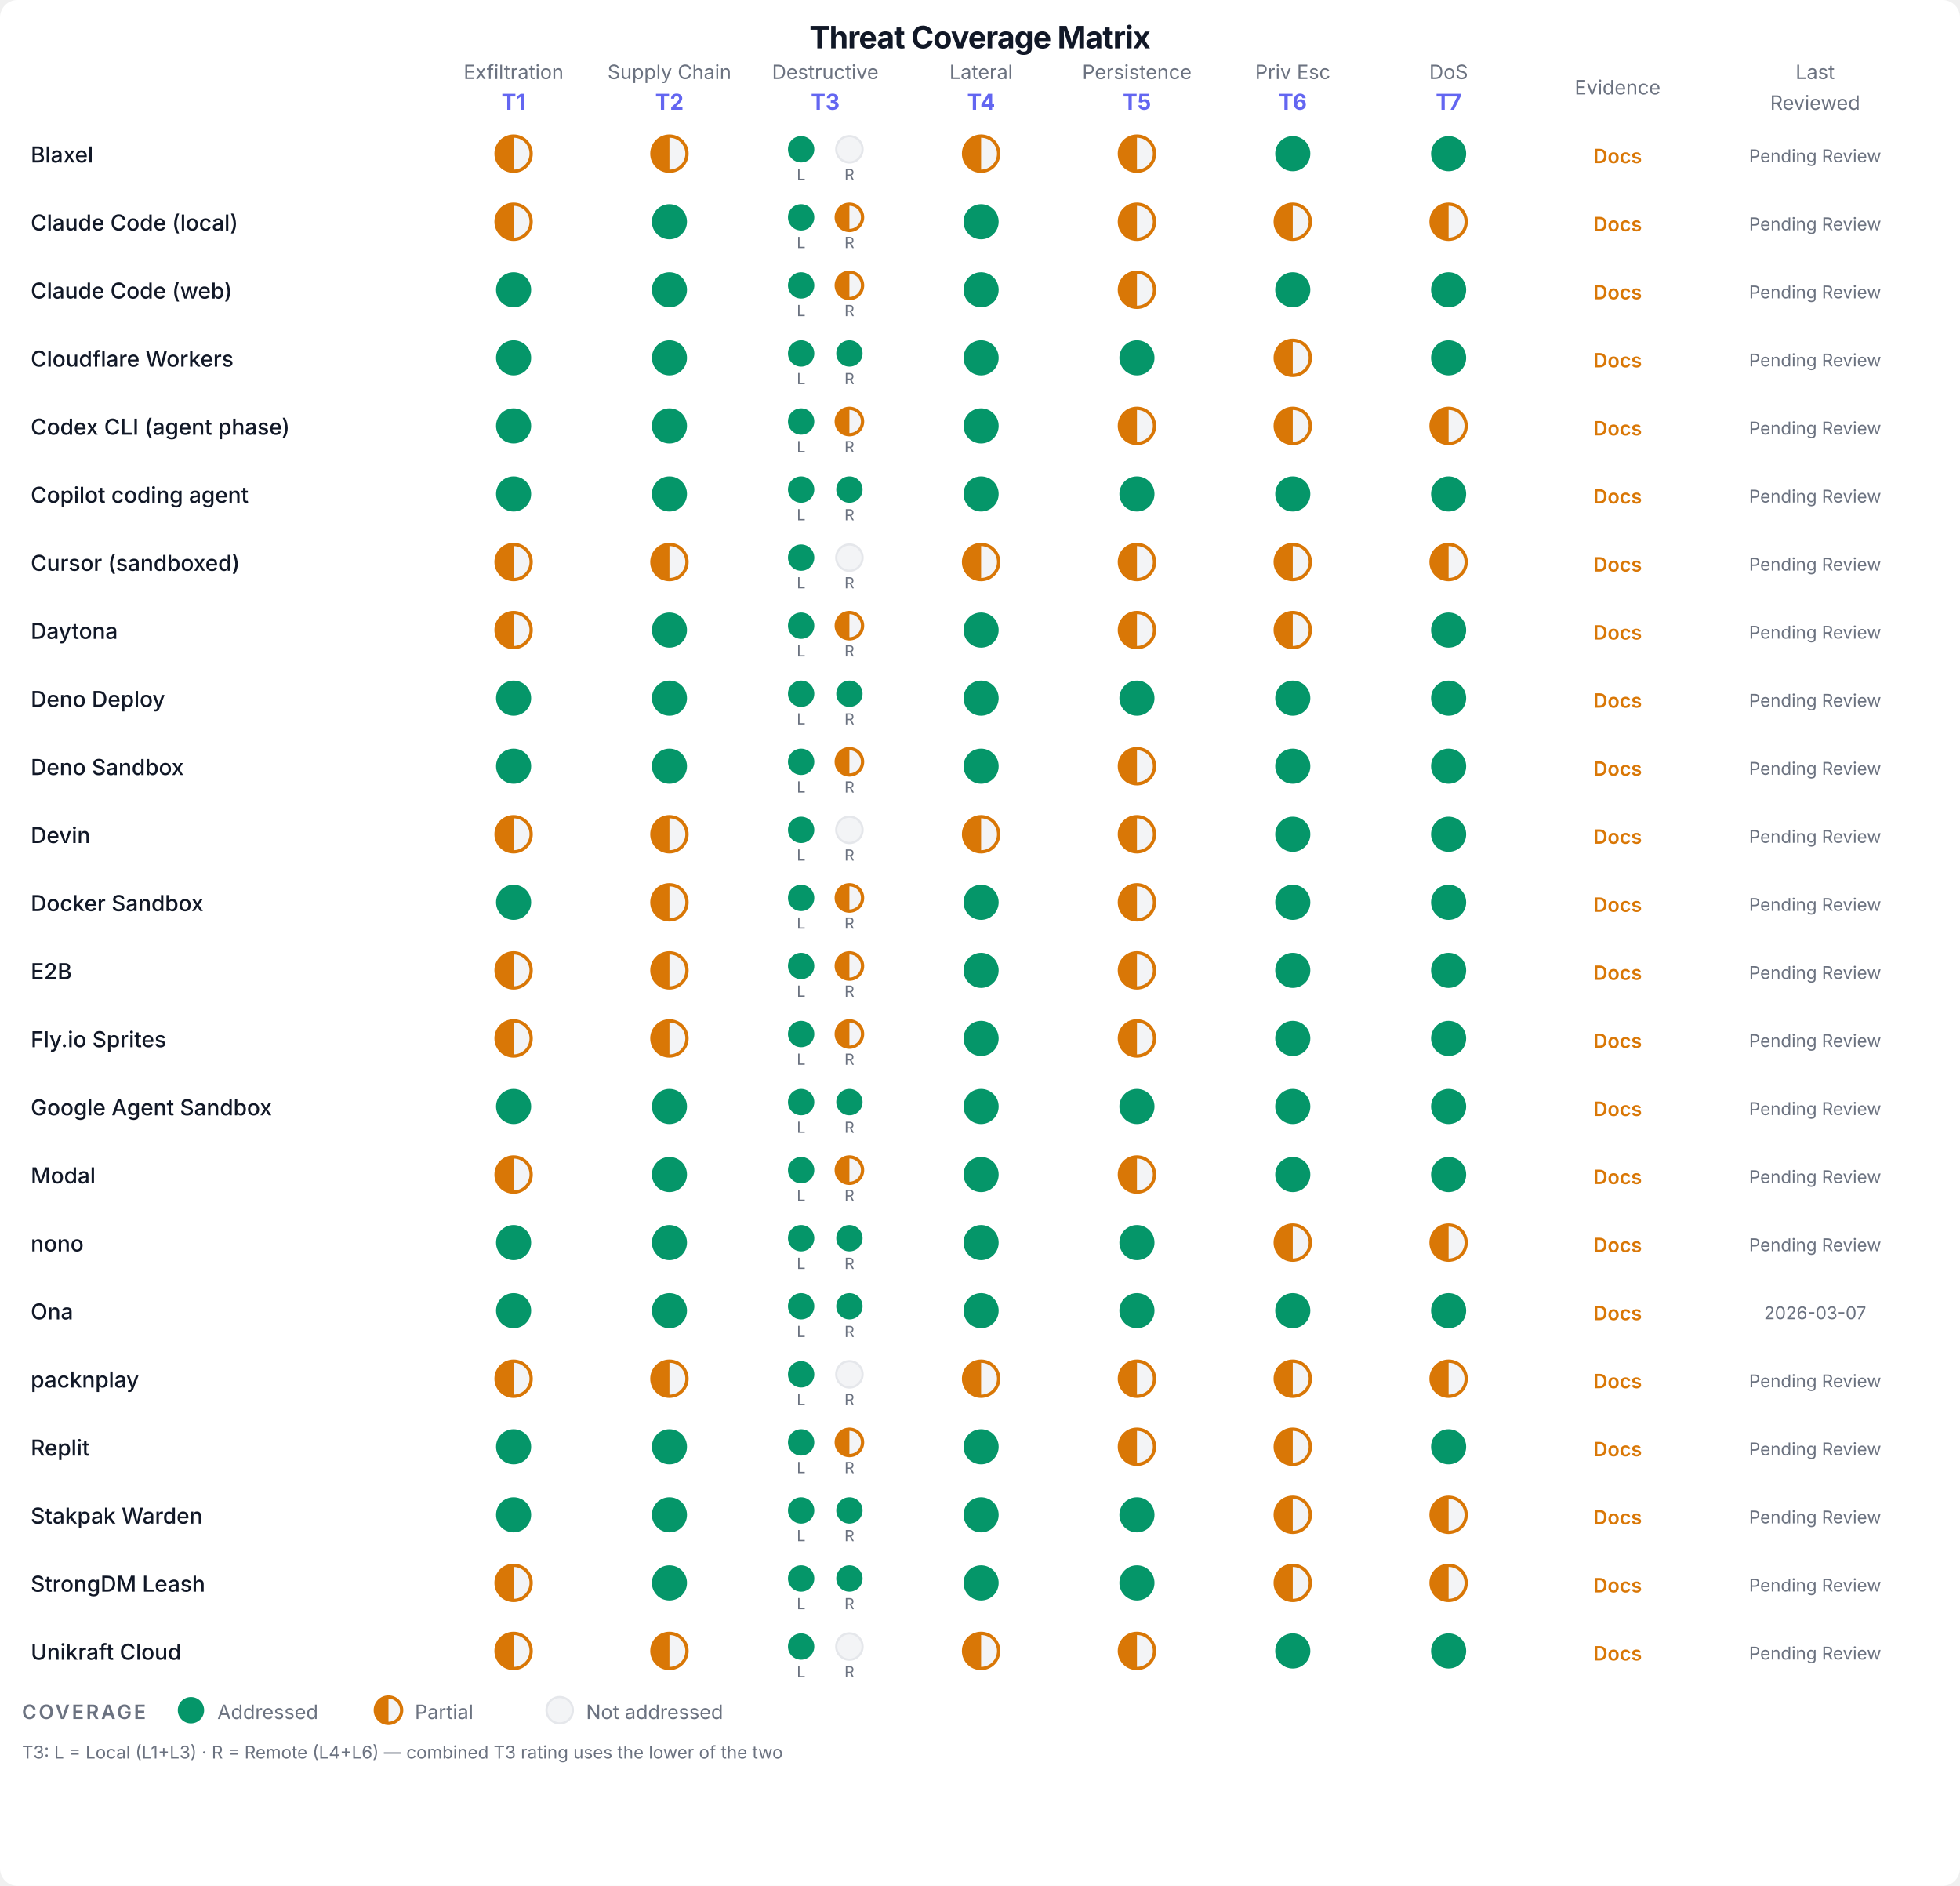
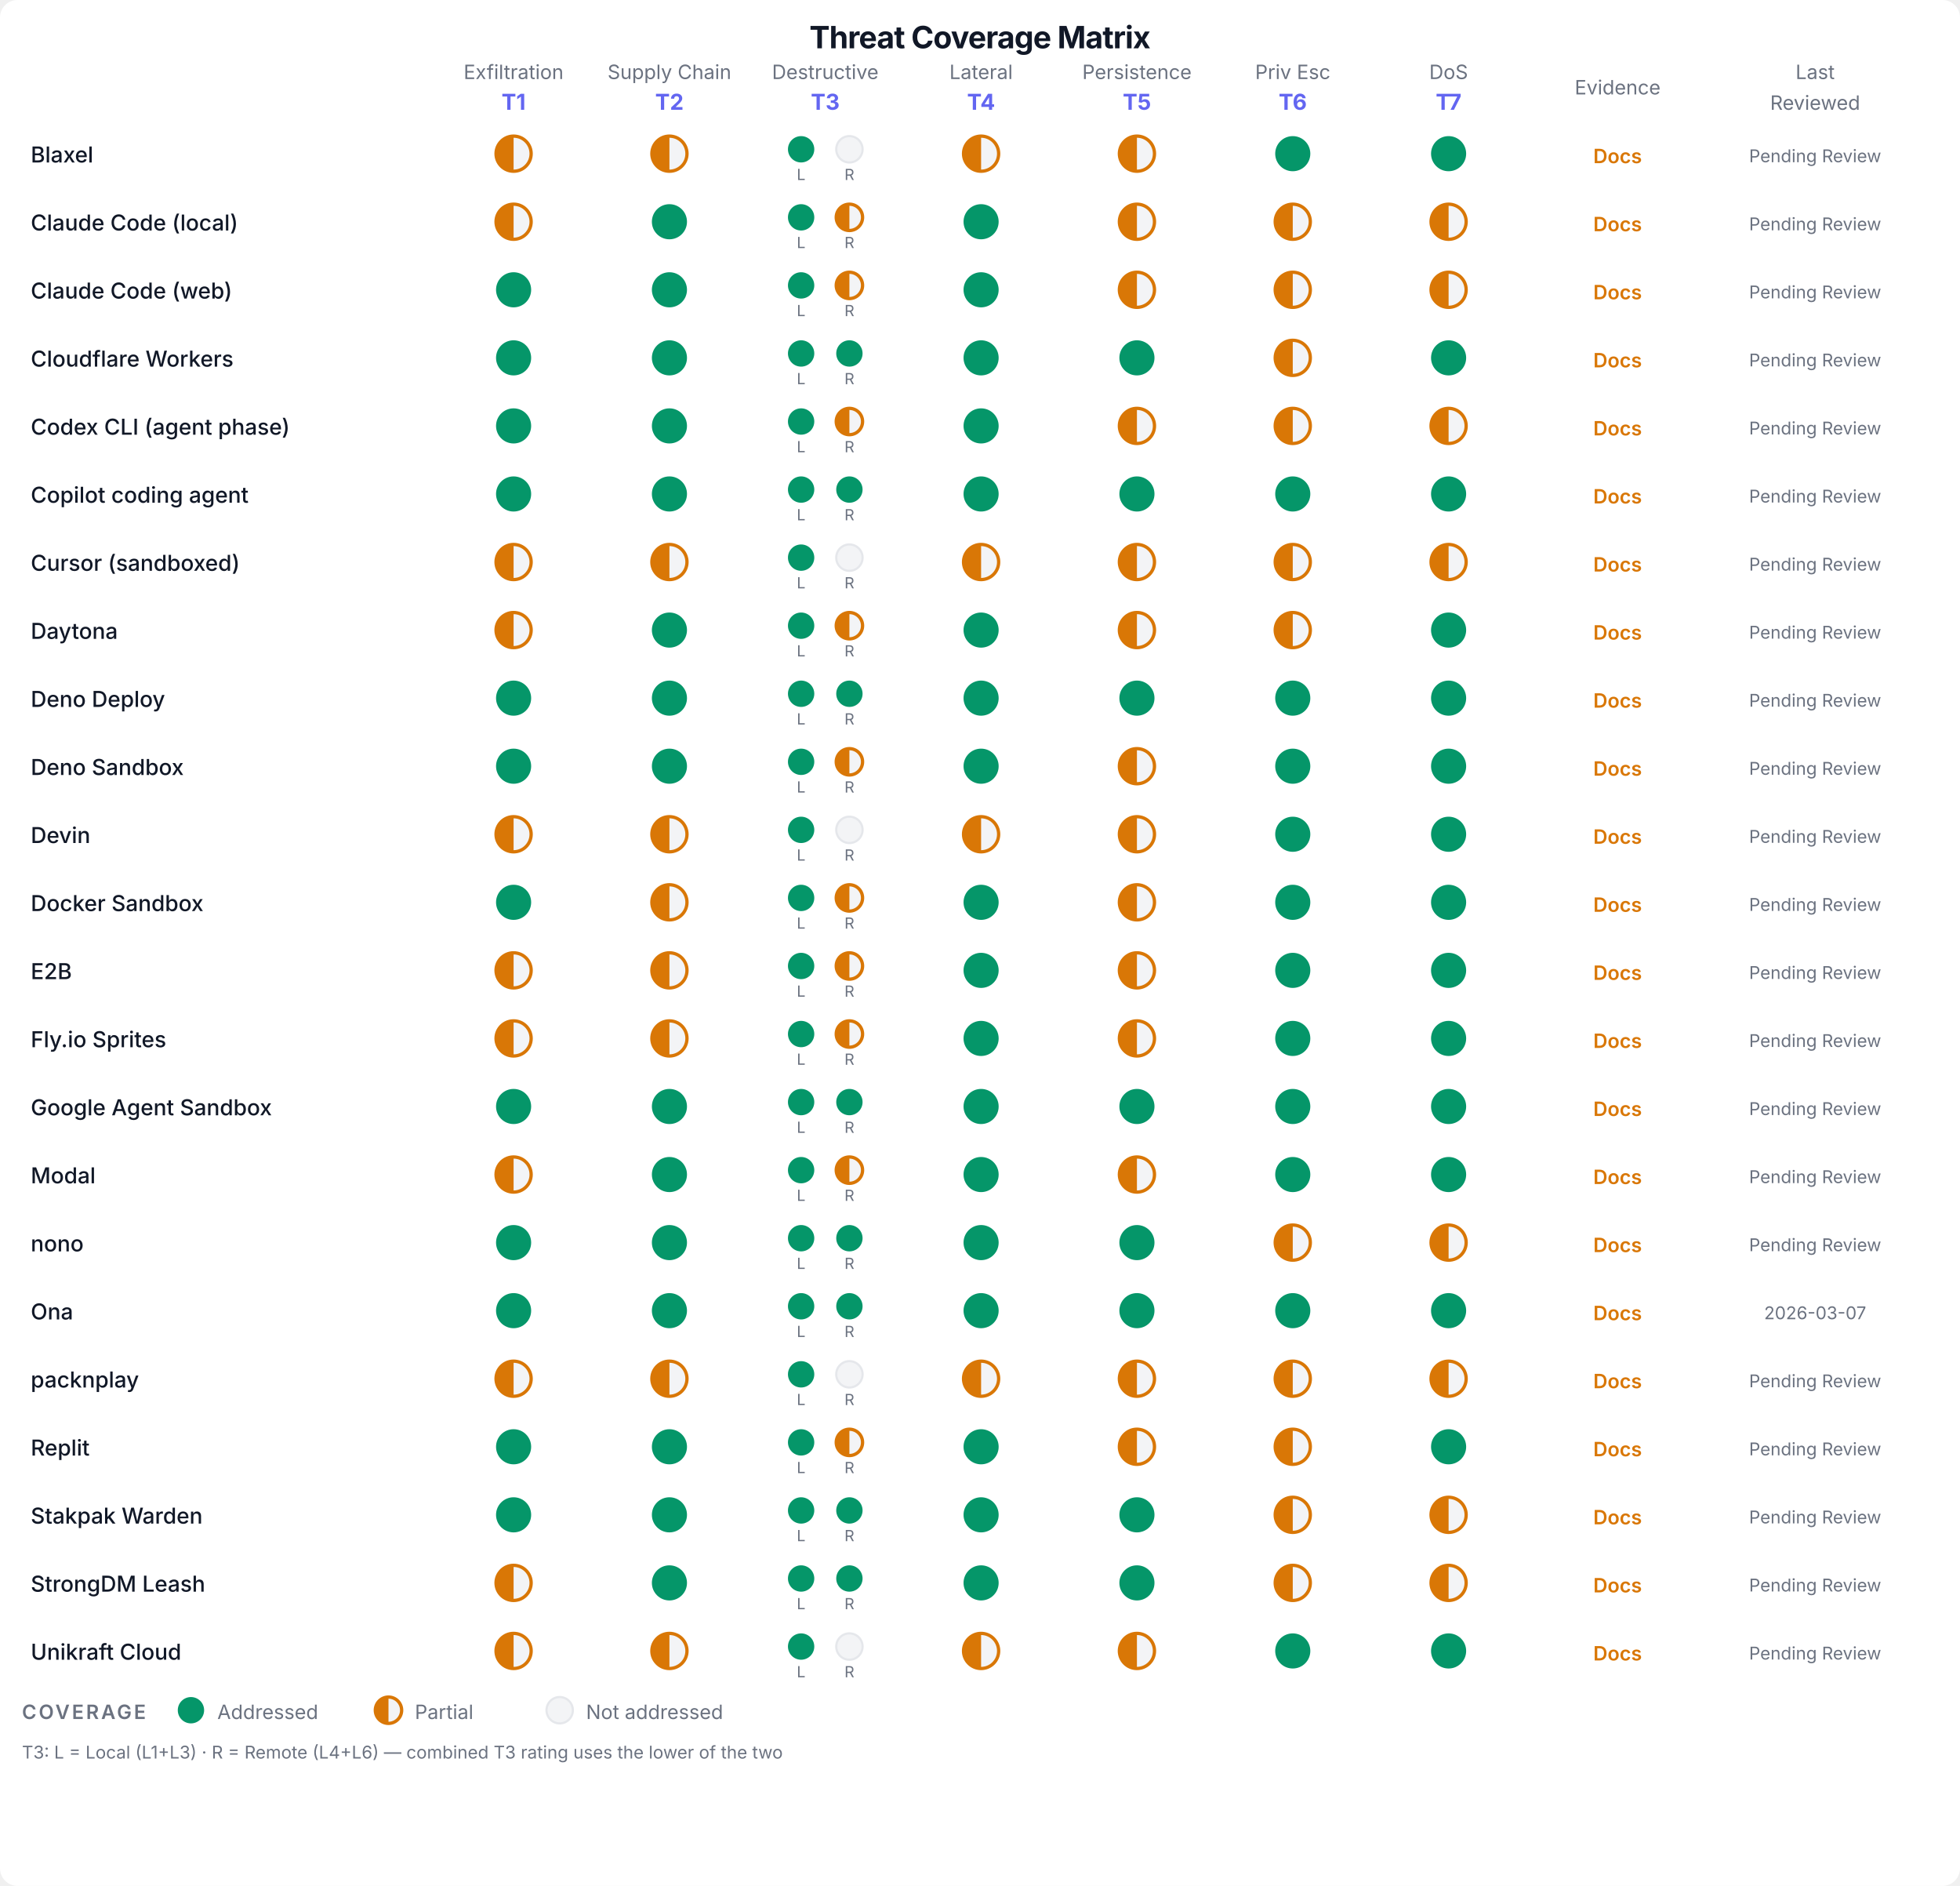
<svg xmlns="http://www.w3.org/2000/svg" viewBox="0 0 893 859" font-family="system-ui, -apple-system, 'Segoe UI', sans-serif">
  <rect width="893" height="859" fill="white" rx="8" />
  <text x="446.5" y="22" fill="#111827" font-size="14" font-weight="700" text-anchor="middle" letter-spacing="-0.3">Threat Coverage Matrix</text>
  <text x="234.0" y="36" fill="#6b7280" font-size="9" text-anchor="middle">Exfiltration</text>
  <text x="234.0" y="50" fill="#6366f1" font-size="10" font-weight="700" text-anchor="middle">T1</text>
  <text x="305.0" y="36" fill="#6b7280" font-size="9" text-anchor="middle">Supply Chain</text>
  <text x="305.0" y="50" fill="#6366f1" font-size="10" font-weight="700" text-anchor="middle">T2</text>
  <text x="376.0" y="36" fill="#6b7280" font-size="9" text-anchor="middle">Destructive</text>
  <text x="376.0" y="50" fill="#6366f1" font-size="10" font-weight="700" text-anchor="middle">T3</text>
  <text x="447.0" y="36" fill="#6b7280" font-size="9" text-anchor="middle">Lateral</text>
  <text x="447.0" y="50" fill="#6366f1" font-size="10" font-weight="700" text-anchor="middle">T4</text>
  <text x="518.0" y="36" fill="#6b7280" font-size="9" text-anchor="middle">Persistence</text>
  <text x="518.0" y="50" fill="#6366f1" font-size="10" font-weight="700" text-anchor="middle">T5</text>
  <text x="589.0" y="36" fill="#6b7280" font-size="9" text-anchor="middle">Priv Esc</text>
  <text x="589.0" y="50" fill="#6366f1" font-size="10" font-weight="700" text-anchor="middle">T6</text>
  <text x="660.0" y="36" fill="#6b7280" font-size="9" text-anchor="middle">DoS</text>
  <text x="660.0" y="50" fill="#6366f1" font-size="10" font-weight="700" text-anchor="middle">T7</text>
  <text x="737.0" y="43" fill="#6b7280" font-size="9" text-anchor="middle">Evidence</text>
  <text x="827.0" y="36" fill="#6b7280" font-size="9" text-anchor="middle">Last</text>
  <text x="827.0" y="50" fill="#6b7280" font-size="9" text-anchor="middle">Reviewed</text>
  <text x="14" y="74.0" fill="#111827" font-size="10" font-weight="500">Blaxel</text>
  <circle cx="234.0" cy="70.0" r="8" fill="#f3f4f6" stroke="#e5e7eb" stroke-width="1" />
  <path d="M 234.0,62.0 A 8,8 0 0,0 234.0,78.0 Z" fill="#d97706" />
  <circle cx="234.0" cy="70.0" r="8" fill="none" stroke="#d97706" stroke-width="1.5" />
  <circle cx="305.0" cy="70.0" r="8" fill="#f3f4f6" stroke="#e5e7eb" stroke-width="1" />
  <path d="M 305.0,62.0 A 8,8 0 0,0 305.0,78.0 Z" fill="#d97706" />
  <circle cx="305.0" cy="70.0" r="8" fill="none" stroke="#d97706" stroke-width="1.5" />
  <circle cx="365.0" cy="68.0" r="6" fill="#059669" />
  <text x="365.0" y="82.0" fill="#6b7280" font-size="7" text-anchor="middle">L</text>
  <circle cx="387.0" cy="68.0" r="6" fill="#f3f4f6" stroke="#e5e7eb" stroke-width="1" />
  <text x="387.0" y="82.0" fill="#6b7280" font-size="7" text-anchor="middle">R</text>
  <circle cx="447.0" cy="70.0" r="8" fill="#f3f4f6" stroke="#e5e7eb" stroke-width="1" />
  <path d="M 447.0,62.0 A 8,8 0 0,0 447.0,78.0 Z" fill="#d97706" />
  <circle cx="447.0" cy="70.0" r="8" fill="none" stroke="#d97706" stroke-width="1.5" />
  <circle cx="518.0" cy="70.0" r="8" fill="#f3f4f6" stroke="#e5e7eb" stroke-width="1" />
  <path d="M 518.0,62.0 A 8,8 0 0,0 518.0,78.0 Z" fill="#d97706" />
  <circle cx="518.0" cy="70.0" r="8" fill="none" stroke="#d97706" stroke-width="1.5" />
  <circle cx="589.0" cy="70.0" r="8" fill="#059669" />
  <circle cx="660.0" cy="70.0" r="8" fill="#059669" />
  <text x="737.0" y="71.0" fill="#d97706" font-size="9" font-weight="600" text-anchor="middle" dominant-baseline="middle">Docs</text>
  <text x="827.0" y="71.0" fill="#6b7280" font-size="8" text-anchor="middle" dominant-baseline="middle">Pending Review</text>
  <text x="14" y="105.0" fill="#111827" font-size="10" font-weight="500">Claude Code (local)</text>
  <circle cx="234.0" cy="101.0" r="8" fill="#f3f4f6" stroke="#e5e7eb" stroke-width="1" />
  <path d="M 234.0,93.0 A 8,8 0 0,0 234.0,109.0 Z" fill="#d97706" />
  <circle cx="234.0" cy="101.0" r="8" fill="none" stroke="#d97706" stroke-width="1.5" />
  <circle cx="305.0" cy="101.0" r="8" fill="#059669" />
  <circle cx="365.0" cy="99.0" r="6" fill="#059669" />
  <text x="365.0" y="113.0" fill="#6b7280" font-size="7" text-anchor="middle">L</text>
  <circle cx="387.0" cy="99.0" r="6" fill="#f3f4f6" stroke="#e5e7eb" stroke-width="1" />
  <path d="M 387.0,93.0 A 6,6 0 0,0 387.0,105.0 Z" fill="#d97706" />
  <circle cx="387.0" cy="99.0" r="6" fill="none" stroke="#d97706" stroke-width="1.5" />
  <text x="387.0" y="113.0" fill="#6b7280" font-size="7" text-anchor="middle">R</text>
  <circle cx="447.0" cy="101.0" r="8" fill="#059669" />
  <circle cx="518.0" cy="101.0" r="8" fill="#f3f4f6" stroke="#e5e7eb" stroke-width="1" />
  <path d="M 518.0,93.0 A 8,8 0 0,0 518.0,109.0 Z" fill="#d97706" />
  <circle cx="518.0" cy="101.0" r="8" fill="none" stroke="#d97706" stroke-width="1.5" />
  <circle cx="589.0" cy="101.0" r="8" fill="#f3f4f6" stroke="#e5e7eb" stroke-width="1" />
  <path d="M 589.0,93.0 A 8,8 0 0,0 589.0,109.0 Z" fill="#d97706" />
  <circle cx="589.0" cy="101.0" r="8" fill="none" stroke="#d97706" stroke-width="1.5" />
  <circle cx="660.0" cy="101.0" r="8" fill="#f3f4f6" stroke="#e5e7eb" stroke-width="1" />
  <path d="M 660.0,93.0 A 8,8 0 0,0 660.0,109.0 Z" fill="#d97706" />
  <circle cx="660.0" cy="101.0" r="8" fill="none" stroke="#d97706" stroke-width="1.5" />
  <text x="737.0" y="102.0" fill="#d97706" font-size="9" font-weight="600" text-anchor="middle" dominant-baseline="middle">Docs</text>
  <text x="827.0" y="102.0" fill="#6b7280" font-size="8" text-anchor="middle" dominant-baseline="middle">Pending Review</text>
  <text x="14" y="136.0" fill="#111827" font-size="10" font-weight="500">Claude Code (web)</text>
  <circle cx="234.0" cy="132.0" r="8" fill="#059669" />
  <circle cx="305.0" cy="132.0" r="8" fill="#059669" />
  <circle cx="365.0" cy="130.0" r="6" fill="#059669" />
  <text x="365.0" y="144.0" fill="#6b7280" font-size="7" text-anchor="middle">L</text>
  <circle cx="387.0" cy="130.0" r="6" fill="#f3f4f6" stroke="#e5e7eb" stroke-width="1" />
  <path d="M 387.0,124.0 A 6,6 0 0,0 387.0,136.0 Z" fill="#d97706" />
  <circle cx="387.0" cy="130.0" r="6" fill="none" stroke="#d97706" stroke-width="1.5" />
  <text x="387.0" y="144.0" fill="#6b7280" font-size="7" text-anchor="middle">R</text>
  <circle cx="447.0" cy="132.0" r="8" fill="#059669" />
  <circle cx="518.0" cy="132.0" r="8" fill="#f3f4f6" stroke="#e5e7eb" stroke-width="1" />
  <path d="M 518.0,124.0 A 8,8 0 0,0 518.0,140.0 Z" fill="#d97706" />
  <circle cx="518.0" cy="132.0" r="8" fill="none" stroke="#d97706" stroke-width="1.5" />
-   <circle cx="589.0" cy="132.0" r="8" fill="#059669" />
-   <circle cx="660.0" cy="132.0" r="8" fill="#059669" />
+   <circle cx="589.0" cy="132.0" r="8" fill="#f3f4f6" stroke="#e5e7eb" stroke-width="1" />
+   <path d="M 589.0,124.0 A 8,8 0 0,0 589.0,140.0 Z" fill="#d97706" />
+   <circle cx="589.0" cy="132.0" r="8" fill="none" stroke="#d97706" stroke-width="1.5" />
+   <circle cx="660.0" cy="132.0" r="8" fill="#f3f4f6" stroke="#e5e7eb" stroke-width="1" />
+   <path d="M 660.0,124.0 A 8,8 0 0,0 660.0,140.0 Z" fill="#d97706" />
+   <circle cx="660.0" cy="132.0" r="8" fill="none" stroke="#d97706" stroke-width="1.5" />
  <text x="737.0" y="133.0" fill="#d97706" font-size="9" font-weight="600" text-anchor="middle" dominant-baseline="middle">Docs</text>
  <text x="827.0" y="133.0" fill="#6b7280" font-size="8" text-anchor="middle" dominant-baseline="middle">Pending Review</text>
  <text x="14" y="167.0" fill="#111827" font-size="10" font-weight="500">Cloudflare Workers</text>
  <circle cx="234.0" cy="163.0" r="8" fill="#059669" />
  <circle cx="305.0" cy="163.0" r="8" fill="#059669" />
  <circle cx="365.0" cy="161.0" r="6" fill="#059669" />
  <text x="365.0" y="175.0" fill="#6b7280" font-size="7" text-anchor="middle">L</text>
  <circle cx="387.0" cy="161.0" r="6" fill="#059669" />
  <text x="387.0" y="175.0" fill="#6b7280" font-size="7" text-anchor="middle">R</text>
  <circle cx="447.0" cy="163.0" r="8" fill="#059669" />
  <circle cx="518.0" cy="163.0" r="8" fill="#059669" />
  <circle cx="589.0" cy="163.0" r="8" fill="#f3f4f6" stroke="#e5e7eb" stroke-width="1" />
  <path d="M 589.0,155.0 A 8,8 0 0,0 589.0,171.0 Z" fill="#d97706" />
  <circle cx="589.0" cy="163.0" r="8" fill="none" stroke="#d97706" stroke-width="1.5" />
  <circle cx="660.0" cy="163.0" r="8" fill="#059669" />
  <text x="737.0" y="164.0" fill="#d97706" font-size="9" font-weight="600" text-anchor="middle" dominant-baseline="middle">Docs</text>
  <text x="827.0" y="164.0" fill="#6b7280" font-size="8" text-anchor="middle" dominant-baseline="middle">Pending Review</text>
  <text x="14" y="198.0" fill="#111827" font-size="10" font-weight="500">Codex CLI (agent phase)</text>
  <circle cx="234.0" cy="194.0" r="8" fill="#059669" />
  <circle cx="305.0" cy="194.0" r="8" fill="#059669" />
  <circle cx="365.0" cy="192.0" r="6" fill="#059669" />
  <text x="365.0" y="206.0" fill="#6b7280" font-size="7" text-anchor="middle">L</text>
  <circle cx="387.0" cy="192.0" r="6" fill="#f3f4f6" stroke="#e5e7eb" stroke-width="1" />
  <path d="M 387.0,186.0 A 6,6 0 0,0 387.0,198.0 Z" fill="#d97706" />
  <circle cx="387.0" cy="192.0" r="6" fill="none" stroke="#d97706" stroke-width="1.5" />
  <text x="387.0" y="206.0" fill="#6b7280" font-size="7" text-anchor="middle">R</text>
  <circle cx="447.0" cy="194.0" r="8" fill="#059669" />
  <circle cx="518.0" cy="194.0" r="8" fill="#f3f4f6" stroke="#e5e7eb" stroke-width="1" />
  <path d="M 518.0,186.0 A 8,8 0 0,0 518.0,202.0 Z" fill="#d97706" />
  <circle cx="518.0" cy="194.0" r="8" fill="none" stroke="#d97706" stroke-width="1.5" />
  <circle cx="589.0" cy="194.0" r="8" fill="#f3f4f6" stroke="#e5e7eb" stroke-width="1" />
  <path d="M 589.0,186.0 A 8,8 0 0,0 589.0,202.0 Z" fill="#d97706" />
  <circle cx="589.0" cy="194.0" r="8" fill="none" stroke="#d97706" stroke-width="1.5" />
  <circle cx="660.0" cy="194.0" r="8" fill="#f3f4f6" stroke="#e5e7eb" stroke-width="1" />
  <path d="M 660.0,186.0 A 8,8 0 0,0 660.0,202.0 Z" fill="#d97706" />
  <circle cx="660.0" cy="194.0" r="8" fill="none" stroke="#d97706" stroke-width="1.5" />
  <text x="737.0" y="195.0" fill="#d97706" font-size="9" font-weight="600" text-anchor="middle" dominant-baseline="middle">Docs</text>
  <text x="827.0" y="195.0" fill="#6b7280" font-size="8" text-anchor="middle" dominant-baseline="middle">Pending Review</text>
  <text x="14" y="229.0" fill="#111827" font-size="10" font-weight="500">Copilot coding agent</text>
  <circle cx="234.0" cy="225.0" r="8" fill="#059669" />
  <circle cx="305.0" cy="225.0" r="8" fill="#059669" />
  <circle cx="365.0" cy="223.0" r="6" fill="#059669" />
  <text x="365.0" y="237.0" fill="#6b7280" font-size="7" text-anchor="middle">L</text>
  <circle cx="387.0" cy="223.0" r="6" fill="#059669" />
  <text x="387.0" y="237.0" fill="#6b7280" font-size="7" text-anchor="middle">R</text>
  <circle cx="447.0" cy="225.0" r="8" fill="#059669" />
  <circle cx="518.0" cy="225.0" r="8" fill="#059669" />
  <circle cx="589.0" cy="225.0" r="8" fill="#059669" />
  <circle cx="660.0" cy="225.0" r="8" fill="#059669" />
  <text x="737.0" y="226.0" fill="#d97706" font-size="9" font-weight="600" text-anchor="middle" dominant-baseline="middle">Docs</text>
  <text x="827.0" y="226.0" fill="#6b7280" font-size="8" text-anchor="middle" dominant-baseline="middle">Pending Review</text>
  <text x="14" y="260.0" fill="#111827" font-size="10" font-weight="500">Cursor (sandboxed)</text>
  <circle cx="234.0" cy="256.0" r="8" fill="#f3f4f6" stroke="#e5e7eb" stroke-width="1" />
  <path d="M 234.0,248.0 A 8,8 0 0,0 234.0,264.0 Z" fill="#d97706" />
  <circle cx="234.0" cy="256.0" r="8" fill="none" stroke="#d97706" stroke-width="1.5" />
  <circle cx="305.0" cy="256.0" r="8" fill="#f3f4f6" stroke="#e5e7eb" stroke-width="1" />
  <path d="M 305.0,248.0 A 8,8 0 0,0 305.0,264.0 Z" fill="#d97706" />
  <circle cx="305.0" cy="256.0" r="8" fill="none" stroke="#d97706" stroke-width="1.5" />
  <circle cx="365.0" cy="254.0" r="6" fill="#059669" />
  <text x="365.0" y="268.0" fill="#6b7280" font-size="7" text-anchor="middle">L</text>
  <circle cx="387.0" cy="254.0" r="6" fill="#f3f4f6" stroke="#e5e7eb" stroke-width="1" />
  <text x="387.0" y="268.0" fill="#6b7280" font-size="7" text-anchor="middle">R</text>
  <circle cx="447.0" cy="256.0" r="8" fill="#f3f4f6" stroke="#e5e7eb" stroke-width="1" />
  <path d="M 447.0,248.0 A 8,8 0 0,0 447.0,264.0 Z" fill="#d97706" />
  <circle cx="447.0" cy="256.0" r="8" fill="none" stroke="#d97706" stroke-width="1.5" />
  <circle cx="518.0" cy="256.0" r="8" fill="#f3f4f6" stroke="#e5e7eb" stroke-width="1" />
  <path d="M 518.0,248.0 A 8,8 0 0,0 518.0,264.0 Z" fill="#d97706" />
  <circle cx="518.0" cy="256.0" r="8" fill="none" stroke="#d97706" stroke-width="1.5" />
  <circle cx="589.0" cy="256.0" r="8" fill="#f3f4f6" stroke="#e5e7eb" stroke-width="1" />
  <path d="M 589.0,248.0 A 8,8 0 0,0 589.0,264.0 Z" fill="#d97706" />
  <circle cx="589.0" cy="256.0" r="8" fill="none" stroke="#d97706" stroke-width="1.5" />
  <circle cx="660.0" cy="256.0" r="8" fill="#f3f4f6" stroke="#e5e7eb" stroke-width="1" />
  <path d="M 660.0,248.0 A 8,8 0 0,0 660.0,264.0 Z" fill="#d97706" />
  <circle cx="660.0" cy="256.0" r="8" fill="none" stroke="#d97706" stroke-width="1.5" />
  <text x="737.0" y="257.0" fill="#d97706" font-size="9" font-weight="600" text-anchor="middle" dominant-baseline="middle">Docs</text>
  <text x="827.0" y="257.0" fill="#6b7280" font-size="8" text-anchor="middle" dominant-baseline="middle">Pending Review</text>
  <text x="14" y="291.0" fill="#111827" font-size="10" font-weight="500">Daytona</text>
  <circle cx="234.0" cy="287.0" r="8" fill="#f3f4f6" stroke="#e5e7eb" stroke-width="1" />
  <path d="M 234.0,279.0 A 8,8 0 0,0 234.0,295.0 Z" fill="#d97706" />
  <circle cx="234.0" cy="287.0" r="8" fill="none" stroke="#d97706" stroke-width="1.5" />
  <circle cx="305.0" cy="287.0" r="8" fill="#059669" />
  <circle cx="365.0" cy="285.0" r="6" fill="#059669" />
  <text x="365.0" y="299.0" fill="#6b7280" font-size="7" text-anchor="middle">L</text>
  <circle cx="387.0" cy="285.0" r="6" fill="#f3f4f6" stroke="#e5e7eb" stroke-width="1" />
  <path d="M 387.0,279.0 A 6,6 0 0,0 387.0,291.0 Z" fill="#d97706" />
  <circle cx="387.0" cy="285.0" r="6" fill="none" stroke="#d97706" stroke-width="1.5" />
  <text x="387.0" y="299.0" fill="#6b7280" font-size="7" text-anchor="middle">R</text>
  <circle cx="447.0" cy="287.0" r="8" fill="#059669" />
  <circle cx="518.0" cy="287.0" r="8" fill="#f3f4f6" stroke="#e5e7eb" stroke-width="1" />
  <path d="M 518.0,279.0 A 8,8 0 0,0 518.0,295.0 Z" fill="#d97706" />
  <circle cx="518.0" cy="287.0" r="8" fill="none" stroke="#d97706" stroke-width="1.5" />
  <circle cx="589.0" cy="287.0" r="8" fill="#f3f4f6" stroke="#e5e7eb" stroke-width="1" />
  <path d="M 589.0,279.0 A 8,8 0 0,0 589.0,295.0 Z" fill="#d97706" />
  <circle cx="589.0" cy="287.0" r="8" fill="none" stroke="#d97706" stroke-width="1.5" />
  <circle cx="660.0" cy="287.0" r="8" fill="#059669" />
  <text x="737.0" y="288.0" fill="#d97706" font-size="9" font-weight="600" text-anchor="middle" dominant-baseline="middle">Docs</text>
  <text x="827.0" y="288.0" fill="#6b7280" font-size="8" text-anchor="middle" dominant-baseline="middle">Pending Review</text>
  <text x="14" y="322.0" fill="#111827" font-size="10" font-weight="500">Deno Deploy</text>
  <circle cx="234.0" cy="318.0" r="8" fill="#059669" />
  <circle cx="305.0" cy="318.0" r="8" fill="#059669" />
  <circle cx="365.0" cy="316.0" r="6" fill="#059669" />
  <text x="365.0" y="330.0" fill="#6b7280" font-size="7" text-anchor="middle">L</text>
  <circle cx="387.0" cy="316.0" r="6" fill="#059669" />
  <text x="387.0" y="330.0" fill="#6b7280" font-size="7" text-anchor="middle">R</text>
  <circle cx="447.0" cy="318.0" r="8" fill="#059669" />
  <circle cx="518.0" cy="318.0" r="8" fill="#059669" />
  <circle cx="589.0" cy="318.0" r="8" fill="#059669" />
  <circle cx="660.0" cy="318.0" r="8" fill="#059669" />
  <text x="737.0" y="319.0" fill="#d97706" font-size="9" font-weight="600" text-anchor="middle" dominant-baseline="middle">Docs</text>
  <text x="827.0" y="319.0" fill="#6b7280" font-size="8" text-anchor="middle" dominant-baseline="middle">Pending Review</text>
  <text x="14" y="353.0" fill="#111827" font-size="10" font-weight="500">Deno Sandbox</text>
  <circle cx="234.0" cy="349.0" r="8" fill="#059669" />
  <circle cx="305.0" cy="349.0" r="8" fill="#059669" />
  <circle cx="365.0" cy="347.0" r="6" fill="#059669" />
  <text x="365.0" y="361.0" fill="#6b7280" font-size="7" text-anchor="middle">L</text>
  <circle cx="387.0" cy="347.0" r="6" fill="#f3f4f6" stroke="#e5e7eb" stroke-width="1" />
  <path d="M 387.0,341.0 A 6,6 0 0,0 387.0,353.0 Z" fill="#d97706" />
  <circle cx="387.0" cy="347.0" r="6" fill="none" stroke="#d97706" stroke-width="1.5" />
  <text x="387.0" y="361.0" fill="#6b7280" font-size="7" text-anchor="middle">R</text>
  <circle cx="447.0" cy="349.0" r="8" fill="#059669" />
  <circle cx="518.0" cy="349.0" r="8" fill="#f3f4f6" stroke="#e5e7eb" stroke-width="1" />
  <path d="M 518.0,341.0 A 8,8 0 0,0 518.0,357.0 Z" fill="#d97706" />
  <circle cx="518.0" cy="349.0" r="8" fill="none" stroke="#d97706" stroke-width="1.5" />
  <circle cx="589.0" cy="349.0" r="8" fill="#059669" />
  <circle cx="660.0" cy="349.0" r="8" fill="#059669" />
  <text x="737.0" y="350.0" fill="#d97706" font-size="9" font-weight="600" text-anchor="middle" dominant-baseline="middle">Docs</text>
  <text x="827.0" y="350.0" fill="#6b7280" font-size="8" text-anchor="middle" dominant-baseline="middle">Pending Review</text>
  <text x="14" y="384.0" fill="#111827" font-size="10" font-weight="500">Devin</text>
  <circle cx="234.0" cy="380.0" r="8" fill="#f3f4f6" stroke="#e5e7eb" stroke-width="1" />
  <path d="M 234.0,372.0 A 8,8 0 0,0 234.0,388.0 Z" fill="#d97706" />
  <circle cx="234.0" cy="380.0" r="8" fill="none" stroke="#d97706" stroke-width="1.5" />
  <circle cx="305.0" cy="380.0" r="8" fill="#f3f4f6" stroke="#e5e7eb" stroke-width="1" />
  <path d="M 305.0,372.0 A 8,8 0 0,0 305.0,388.0 Z" fill="#d97706" />
  <circle cx="305.0" cy="380.0" r="8" fill="none" stroke="#d97706" stroke-width="1.5" />
  <circle cx="365.0" cy="378.0" r="6" fill="#059669" />
  <text x="365.0" y="392.0" fill="#6b7280" font-size="7" text-anchor="middle">L</text>
  <circle cx="387.0" cy="378.0" r="6" fill="#f3f4f6" stroke="#e5e7eb" stroke-width="1" />
  <text x="387.0" y="392.0" fill="#6b7280" font-size="7" text-anchor="middle">R</text>
  <circle cx="447.0" cy="380.0" r="8" fill="#f3f4f6" stroke="#e5e7eb" stroke-width="1" />
  <path d="M 447.0,372.0 A 8,8 0 0,0 447.0,388.0 Z" fill="#d97706" />
  <circle cx="447.0" cy="380.0" r="8" fill="none" stroke="#d97706" stroke-width="1.5" />
  <circle cx="518.0" cy="380.0" r="8" fill="#f3f4f6" stroke="#e5e7eb" stroke-width="1" />
  <path d="M 518.0,372.0 A 8,8 0 0,0 518.0,388.0 Z" fill="#d97706" />
  <circle cx="518.0" cy="380.0" r="8" fill="none" stroke="#d97706" stroke-width="1.5" />
  <circle cx="589.0" cy="380.0" r="8" fill="#059669" />
  <circle cx="660.0" cy="380.0" r="8" fill="#059669" />
  <text x="737.0" y="381.0" fill="#d97706" font-size="9" font-weight="600" text-anchor="middle" dominant-baseline="middle">Docs</text>
  <text x="827.0" y="381.0" fill="#6b7280" font-size="8" text-anchor="middle" dominant-baseline="middle">Pending Review</text>
  <text x="14" y="415.0" fill="#111827" font-size="10" font-weight="500">Docker Sandbox</text>
  <circle cx="234.0" cy="411.0" r="8" fill="#059669" />
  <circle cx="305.0" cy="411.0" r="8" fill="#f3f4f6" stroke="#e5e7eb" stroke-width="1" />
  <path d="M 305.0,403.0 A 8,8 0 0,0 305.0,419.0 Z" fill="#d97706" />
  <circle cx="305.0" cy="411.0" r="8" fill="none" stroke="#d97706" stroke-width="1.5" />
  <circle cx="365.0" cy="409.0" r="6" fill="#059669" />
  <text x="365.0" y="423.0" fill="#6b7280" font-size="7" text-anchor="middle">L</text>
  <circle cx="387.0" cy="409.0" r="6" fill="#f3f4f6" stroke="#e5e7eb" stroke-width="1" />
  <path d="M 387.0,403.0 A 6,6 0 0,0 387.0,415.0 Z" fill="#d97706" />
  <circle cx="387.0" cy="409.0" r="6" fill="none" stroke="#d97706" stroke-width="1.5" />
  <text x="387.0" y="423.0" fill="#6b7280" font-size="7" text-anchor="middle">R</text>
  <circle cx="447.0" cy="411.0" r="8" fill="#059669" />
  <circle cx="518.0" cy="411.0" r="8" fill="#f3f4f6" stroke="#e5e7eb" stroke-width="1" />
  <path d="M 518.0,403.0 A 8,8 0 0,0 518.0,419.0 Z" fill="#d97706" />
  <circle cx="518.0" cy="411.0" r="8" fill="none" stroke="#d97706" stroke-width="1.5" />
  <circle cx="589.0" cy="411.0" r="8" fill="#059669" />
  <circle cx="660.0" cy="411.0" r="8" fill="#059669" />
  <text x="737.0" y="412.0" fill="#d97706" font-size="9" font-weight="600" text-anchor="middle" dominant-baseline="middle">Docs</text>
  <text x="827.0" y="412.0" fill="#6b7280" font-size="8" text-anchor="middle" dominant-baseline="middle">Pending Review</text>
  <text x="14" y="446.0" fill="#111827" font-size="10" font-weight="500">E2B</text>
  <circle cx="234.0" cy="442.0" r="8" fill="#f3f4f6" stroke="#e5e7eb" stroke-width="1" />
  <path d="M 234.0,434.0 A 8,8 0 0,0 234.0,450.0 Z" fill="#d97706" />
  <circle cx="234.0" cy="442.0" r="8" fill="none" stroke="#d97706" stroke-width="1.5" />
  <circle cx="305.0" cy="442.0" r="8" fill="#f3f4f6" stroke="#e5e7eb" stroke-width="1" />
  <path d="M 305.0,434.0 A 8,8 0 0,0 305.0,450.0 Z" fill="#d97706" />
  <circle cx="305.0" cy="442.0" r="8" fill="none" stroke="#d97706" stroke-width="1.5" />
  <circle cx="365.0" cy="440.0" r="6" fill="#059669" />
  <text x="365.0" y="454.0" fill="#6b7280" font-size="7" text-anchor="middle">L</text>
  <circle cx="387.0" cy="440.0" r="6" fill="#f3f4f6" stroke="#e5e7eb" stroke-width="1" />
  <path d="M 387.0,434.0 A 6,6 0 0,0 387.0,446.0 Z" fill="#d97706" />
  <circle cx="387.0" cy="440.0" r="6" fill="none" stroke="#d97706" stroke-width="1.5" />
  <text x="387.0" y="454.0" fill="#6b7280" font-size="7" text-anchor="middle">R</text>
  <circle cx="447.0" cy="442.0" r="8" fill="#059669" />
  <circle cx="518.0" cy="442.0" r="8" fill="#f3f4f6" stroke="#e5e7eb" stroke-width="1" />
  <path d="M 518.0,434.0 A 8,8 0 0,0 518.0,450.0 Z" fill="#d97706" />
  <circle cx="518.0" cy="442.0" r="8" fill="none" stroke="#d97706" stroke-width="1.5" />
  <circle cx="589.0" cy="442.0" r="8" fill="#059669" />
  <circle cx="660.0" cy="442.0" r="8" fill="#059669" />
  <text x="737.0" y="443.0" fill="#d97706" font-size="9" font-weight="600" text-anchor="middle" dominant-baseline="middle">Docs</text>
  <text x="827.0" y="443.0" fill="#6b7280" font-size="8" text-anchor="middle" dominant-baseline="middle">Pending Review</text>
  <text x="14" y="477.0" fill="#111827" font-size="10" font-weight="500">Fly.io Sprites</text>
  <circle cx="234.0" cy="473.0" r="8" fill="#f3f4f6" stroke="#e5e7eb" stroke-width="1" />
  <path d="M 234.0,465.0 A 8,8 0 0,0 234.0,481.0 Z" fill="#d97706" />
  <circle cx="234.0" cy="473.0" r="8" fill="none" stroke="#d97706" stroke-width="1.5" />
  <circle cx="305.0" cy="473.0" r="8" fill="#f3f4f6" stroke="#e5e7eb" stroke-width="1" />
  <path d="M 305.0,465.0 A 8,8 0 0,0 305.0,481.0 Z" fill="#d97706" />
  <circle cx="305.0" cy="473.0" r="8" fill="none" stroke="#d97706" stroke-width="1.5" />
  <circle cx="365.0" cy="471.0" r="6" fill="#059669" />
  <text x="365.0" y="485.0" fill="#6b7280" font-size="7" text-anchor="middle">L</text>
  <circle cx="387.0" cy="471.0" r="6" fill="#f3f4f6" stroke="#e5e7eb" stroke-width="1" />
  <path d="M 387.0,465.0 A 6,6 0 0,0 387.0,477.0 Z" fill="#d97706" />
  <circle cx="387.0" cy="471.0" r="6" fill="none" stroke="#d97706" stroke-width="1.5" />
  <text x="387.0" y="485.0" fill="#6b7280" font-size="7" text-anchor="middle">R</text>
  <circle cx="447.0" cy="473.0" r="8" fill="#059669" />
  <circle cx="518.0" cy="473.0" r="8" fill="#f3f4f6" stroke="#e5e7eb" stroke-width="1" />
  <path d="M 518.0,465.0 A 8,8 0 0,0 518.0,481.0 Z" fill="#d97706" />
  <circle cx="518.0" cy="473.0" r="8" fill="none" stroke="#d97706" stroke-width="1.5" />
  <circle cx="589.0" cy="473.0" r="8" fill="#059669" />
  <circle cx="660.0" cy="473.0" r="8" fill="#059669" />
  <text x="737.0" y="474.0" fill="#d97706" font-size="9" font-weight="600" text-anchor="middle" dominant-baseline="middle">Docs</text>
  <text x="827.0" y="474.0" fill="#6b7280" font-size="8" text-anchor="middle" dominant-baseline="middle">Pending Review</text>
  <text x="14" y="508.0" fill="#111827" font-size="10" font-weight="500">Google Agent Sandbox</text>
  <circle cx="234.0" cy="504.0" r="8" fill="#059669" />
  <circle cx="305.0" cy="504.0" r="8" fill="#059669" />
  <circle cx="365.0" cy="502.0" r="6" fill="#059669" />
  <text x="365.0" y="516.0" fill="#6b7280" font-size="7" text-anchor="middle">L</text>
  <circle cx="387.0" cy="502.0" r="6" fill="#059669" />
  <text x="387.0" y="516.0" fill="#6b7280" font-size="7" text-anchor="middle">R</text>
  <circle cx="447.0" cy="504.0" r="8" fill="#059669" />
  <circle cx="518.0" cy="504.0" r="8" fill="#059669" />
  <circle cx="589.0" cy="504.0" r="8" fill="#059669" />
  <circle cx="660.0" cy="504.0" r="8" fill="#059669" />
  <text x="737.0" y="505.0" fill="#d97706" font-size="9" font-weight="600" text-anchor="middle" dominant-baseline="middle">Docs</text>
  <text x="827.0" y="505.0" fill="#6b7280" font-size="8" text-anchor="middle" dominant-baseline="middle">Pending Review</text>
  <text x="14" y="539.0" fill="#111827" font-size="10" font-weight="500">Modal</text>
  <circle cx="234.0" cy="535.0" r="8" fill="#f3f4f6" stroke="#e5e7eb" stroke-width="1" />
  <path d="M 234.0,527.0 A 8,8 0 0,0 234.0,543.0 Z" fill="#d97706" />
  <circle cx="234.0" cy="535.0" r="8" fill="none" stroke="#d97706" stroke-width="1.5" />
  <circle cx="305.0" cy="535.0" r="8" fill="#059669" />
  <circle cx="365.0" cy="533.0" r="6" fill="#059669" />
  <text x="365.0" y="547.0" fill="#6b7280" font-size="7" text-anchor="middle">L</text>
  <circle cx="387.0" cy="533.0" r="6" fill="#f3f4f6" stroke="#e5e7eb" stroke-width="1" />
  <path d="M 387.0,527.0 A 6,6 0 0,0 387.0,539.0 Z" fill="#d97706" />
  <circle cx="387.0" cy="533.0" r="6" fill="none" stroke="#d97706" stroke-width="1.5" />
  <text x="387.0" y="547.0" fill="#6b7280" font-size="7" text-anchor="middle">R</text>
  <circle cx="447.0" cy="535.0" r="8" fill="#059669" />
  <circle cx="518.0" cy="535.0" r="8" fill="#f3f4f6" stroke="#e5e7eb" stroke-width="1" />
  <path d="M 518.0,527.0 A 8,8 0 0,0 518.0,543.0 Z" fill="#d97706" />
  <circle cx="518.0" cy="535.0" r="8" fill="none" stroke="#d97706" stroke-width="1.5" />
  <circle cx="589.0" cy="535.0" r="8" fill="#059669" />
  <circle cx="660.0" cy="535.0" r="8" fill="#059669" />
  <text x="737.0" y="536.0" fill="#d97706" font-size="9" font-weight="600" text-anchor="middle" dominant-baseline="middle">Docs</text>
  <text x="827.0" y="536.0" fill="#6b7280" font-size="8" text-anchor="middle" dominant-baseline="middle">Pending Review</text>
  <text x="14" y="570.0" fill="#111827" font-size="10" font-weight="500">nono</text>
  <circle cx="234.0" cy="566.0" r="8" fill="#059669" />
  <circle cx="305.0" cy="566.0" r="8" fill="#059669" />
  <circle cx="365.0" cy="564.0" r="6" fill="#059669" />
  <text x="365.0" y="578.0" fill="#6b7280" font-size="7" text-anchor="middle">L</text>
  <circle cx="387.0" cy="564.0" r="6" fill="#059669" />
  <text x="387.0" y="578.0" fill="#6b7280" font-size="7" text-anchor="middle">R</text>
  <circle cx="447.0" cy="566.0" r="8" fill="#059669" />
  <circle cx="518.0" cy="566.0" r="8" fill="#059669" />
  <circle cx="589.0" cy="566.0" r="8" fill="#f3f4f6" stroke="#e5e7eb" stroke-width="1" />
  <path d="M 589.0,558.0 A 8,8 0 0,0 589.0,574.0 Z" fill="#d97706" />
  <circle cx="589.0" cy="566.0" r="8" fill="none" stroke="#d97706" stroke-width="1.5" />
  <circle cx="660.0" cy="566.0" r="8" fill="#f3f4f6" stroke="#e5e7eb" stroke-width="1" />
  <path d="M 660.0,558.0 A 8,8 0 0,0 660.0,574.0 Z" fill="#d97706" />
  <circle cx="660.0" cy="566.0" r="8" fill="none" stroke="#d97706" stroke-width="1.5" />
  <text x="737.0" y="567.0" fill="#d97706" font-size="9" font-weight="600" text-anchor="middle" dominant-baseline="middle">Docs</text>
  <text x="827.0" y="567.0" fill="#6b7280" font-size="8" text-anchor="middle" dominant-baseline="middle">Pending Review</text>
  <text x="14" y="601.0" fill="#111827" font-size="10" font-weight="500">Ona</text>
  <circle cx="234.0" cy="597.0" r="8" fill="#059669" />
  <circle cx="305.0" cy="597.0" r="8" fill="#059669" />
  <circle cx="365.0" cy="595.0" r="6" fill="#059669" />
  <text x="365.0" y="609.0" fill="#6b7280" font-size="7" text-anchor="middle">L</text>
  <circle cx="387.0" cy="595.0" r="6" fill="#059669" />
  <text x="387.0" y="609.0" fill="#6b7280" font-size="7" text-anchor="middle">R</text>
  <circle cx="447.0" cy="597.0" r="8" fill="#059669" />
  <circle cx="518.0" cy="597.0" r="8" fill="#059669" />
  <circle cx="589.0" cy="597.0" r="8" fill="#059669" />
  <circle cx="660.0" cy="597.0" r="8" fill="#059669" />
  <text x="737.0" y="598.0" fill="#d97706" font-size="9" font-weight="600" text-anchor="middle" dominant-baseline="middle">Docs</text>
  <text x="827.0" y="598.0" fill="#6b7280" font-size="8" text-anchor="middle" dominant-baseline="middle">2026-03-07</text>
  <text x="14" y="632.0" fill="#111827" font-size="10" font-weight="500">packnplay</text>
  <circle cx="234.0" cy="628.0" r="8" fill="#f3f4f6" stroke="#e5e7eb" stroke-width="1" />
  <path d="M 234.0,620.0 A 8,8 0 0,0 234.0,636.0 Z" fill="#d97706" />
  <circle cx="234.0" cy="628.0" r="8" fill="none" stroke="#d97706" stroke-width="1.5" />
  <circle cx="305.0" cy="628.0" r="8" fill="#f3f4f6" stroke="#e5e7eb" stroke-width="1" />
  <path d="M 305.0,620.0 A 8,8 0 0,0 305.0,636.0 Z" fill="#d97706" />
  <circle cx="305.0" cy="628.0" r="8" fill="none" stroke="#d97706" stroke-width="1.5" />
  <circle cx="365.0" cy="626.0" r="6" fill="#059669" />
  <text x="365.0" y="640.0" fill="#6b7280" font-size="7" text-anchor="middle">L</text>
  <circle cx="387.0" cy="626.0" r="6" fill="#f3f4f6" stroke="#e5e7eb" stroke-width="1" />
  <text x="387.0" y="640.0" fill="#6b7280" font-size="7" text-anchor="middle">R</text>
  <circle cx="447.0" cy="628.0" r="8" fill="#f3f4f6" stroke="#e5e7eb" stroke-width="1" />
  <path d="M 447.0,620.0 A 8,8 0 0,0 447.0,636.0 Z" fill="#d97706" />
  <circle cx="447.0" cy="628.0" r="8" fill="none" stroke="#d97706" stroke-width="1.5" />
  <circle cx="518.0" cy="628.0" r="8" fill="#f3f4f6" stroke="#e5e7eb" stroke-width="1" />
  <path d="M 518.0,620.0 A 8,8 0 0,0 518.0,636.0 Z" fill="#d97706" />
  <circle cx="518.0" cy="628.0" r="8" fill="none" stroke="#d97706" stroke-width="1.5" />
  <circle cx="589.0" cy="628.0" r="8" fill="#f3f4f6" stroke="#e5e7eb" stroke-width="1" />
  <path d="M 589.0,620.0 A 8,8 0 0,0 589.0,636.0 Z" fill="#d97706" />
  <circle cx="589.0" cy="628.0" r="8" fill="none" stroke="#d97706" stroke-width="1.5" />
  <circle cx="660.0" cy="628.0" r="8" fill="#f3f4f6" stroke="#e5e7eb" stroke-width="1" />
  <path d="M 660.0,620.0 A 8,8 0 0,0 660.0,636.0 Z" fill="#d97706" />
  <circle cx="660.0" cy="628.0" r="8" fill="none" stroke="#d97706" stroke-width="1.5" />
  <text x="737.0" y="629.0" fill="#d97706" font-size="9" font-weight="600" text-anchor="middle" dominant-baseline="middle">Docs</text>
  <text x="827.0" y="629.0" fill="#6b7280" font-size="8" text-anchor="middle" dominant-baseline="middle">Pending Review</text>
  <text x="14" y="663.0" fill="#111827" font-size="10" font-weight="500">Replit</text>
  <circle cx="234.0" cy="659.0" r="8" fill="#059669" />
  <circle cx="305.0" cy="659.0" r="8" fill="#059669" />
  <circle cx="365.0" cy="657.0" r="6" fill="#059669" />
  <text x="365.0" y="671.0" fill="#6b7280" font-size="7" text-anchor="middle">L</text>
  <circle cx="387.0" cy="657.0" r="6" fill="#f3f4f6" stroke="#e5e7eb" stroke-width="1" />
  <path d="M 387.0,651.0 A 6,6 0 0,0 387.0,663.0 Z" fill="#d97706" />
  <circle cx="387.0" cy="657.0" r="6" fill="none" stroke="#d97706" stroke-width="1.5" />
  <text x="387.0" y="671.0" fill="#6b7280" font-size="7" text-anchor="middle">R</text>
  <circle cx="447.0" cy="659.0" r="8" fill="#059669" />
  <circle cx="518.0" cy="659.0" r="8" fill="#f3f4f6" stroke="#e5e7eb" stroke-width="1" />
  <path d="M 518.0,651.0 A 8,8 0 0,0 518.0,667.0 Z" fill="#d97706" />
  <circle cx="518.0" cy="659.0" r="8" fill="none" stroke="#d97706" stroke-width="1.5" />
  <circle cx="589.0" cy="659.0" r="8" fill="#f3f4f6" stroke="#e5e7eb" stroke-width="1" />
  <path d="M 589.0,651.0 A 8,8 0 0,0 589.0,667.0 Z" fill="#d97706" />
  <circle cx="589.0" cy="659.0" r="8" fill="none" stroke="#d97706" stroke-width="1.5" />
  <circle cx="660.0" cy="659.0" r="8" fill="#059669" />
  <text x="737.0" y="660.0" fill="#d97706" font-size="9" font-weight="600" text-anchor="middle" dominant-baseline="middle">Docs</text>
  <text x="827.0" y="660.0" fill="#6b7280" font-size="8" text-anchor="middle" dominant-baseline="middle">Pending Review</text>
  <text x="14" y="694.0" fill="#111827" font-size="10" font-weight="500">Stakpak Warden</text>
  <circle cx="234.0" cy="690.0" r="8" fill="#059669" />
  <circle cx="305.0" cy="690.0" r="8" fill="#059669" />
  <circle cx="365.0" cy="688.0" r="6" fill="#059669" />
  <text x="365.0" y="702.0" fill="#6b7280" font-size="7" text-anchor="middle">L</text>
  <circle cx="387.0" cy="688.0" r="6" fill="#059669" />
  <text x="387.0" y="702.0" fill="#6b7280" font-size="7" text-anchor="middle">R</text>
  <circle cx="447.0" cy="690.0" r="8" fill="#059669" />
  <circle cx="518.0" cy="690.0" r="8" fill="#059669" />
  <circle cx="589.0" cy="690.0" r="8" fill="#f3f4f6" stroke="#e5e7eb" stroke-width="1" />
  <path d="M 589.0,682.0 A 8,8 0 0,0 589.0,698.0 Z" fill="#d97706" />
  <circle cx="589.0" cy="690.0" r="8" fill="none" stroke="#d97706" stroke-width="1.5" />
  <circle cx="660.0" cy="690.0" r="8" fill="#f3f4f6" stroke="#e5e7eb" stroke-width="1" />
  <path d="M 660.0,682.0 A 8,8 0 0,0 660.0,698.0 Z" fill="#d97706" />
  <circle cx="660.0" cy="690.0" r="8" fill="none" stroke="#d97706" stroke-width="1.5" />
  <text x="737.0" y="691.0" fill="#d97706" font-size="9" font-weight="600" text-anchor="middle" dominant-baseline="middle">Docs</text>
  <text x="827.0" y="691.0" fill="#6b7280" font-size="8" text-anchor="middle" dominant-baseline="middle">Pending Review</text>
  <text x="14" y="725.0" fill="#111827" font-size="10" font-weight="500">StrongDM Leash</text>
  <circle cx="234.0" cy="721.0" r="8" fill="#f3f4f6" stroke="#e5e7eb" stroke-width="1" />
  <path d="M 234.0,713.0 A 8,8 0 0,0 234.0,729.0 Z" fill="#d97706" />
  <circle cx="234.0" cy="721.0" r="8" fill="none" stroke="#d97706" stroke-width="1.5" />
  <circle cx="305.0" cy="721.0" r="8" fill="#059669" />
  <circle cx="365.0" cy="719.0" r="6" fill="#059669" />
  <text x="365.0" y="733.0" fill="#6b7280" font-size="7" text-anchor="middle">L</text>
  <circle cx="387.0" cy="719.0" r="6" fill="#059669" />
  <text x="387.0" y="733.0" fill="#6b7280" font-size="7" text-anchor="middle">R</text>
  <circle cx="447.0" cy="721.0" r="8" fill="#059669" />
  <circle cx="518.0" cy="721.0" r="8" fill="#059669" />
  <circle cx="589.0" cy="721.0" r="8" fill="#f3f4f6" stroke="#e5e7eb" stroke-width="1" />
  <path d="M 589.0,713.0 A 8,8 0 0,0 589.0,729.0 Z" fill="#d97706" />
  <circle cx="589.0" cy="721.0" r="8" fill="none" stroke="#d97706" stroke-width="1.5" />
  <circle cx="660.0" cy="721.0" r="8" fill="#f3f4f6" stroke="#e5e7eb" stroke-width="1" />
  <path d="M 660.0,713.0 A 8,8 0 0,0 660.0,729.0 Z" fill="#d97706" />
  <circle cx="660.0" cy="721.0" r="8" fill="none" stroke="#d97706" stroke-width="1.5" />
  <text x="737.0" y="722.0" fill="#d97706" font-size="9" font-weight="600" text-anchor="middle" dominant-baseline="middle">Docs</text>
  <text x="827.0" y="722.0" fill="#6b7280" font-size="8" text-anchor="middle" dominant-baseline="middle">Pending Review</text>
  <text x="14" y="756.0" fill="#111827" font-size="10" font-weight="500">Unikraft Cloud</text>
  <circle cx="234.0" cy="752.0" r="8" fill="#f3f4f6" stroke="#e5e7eb" stroke-width="1" />
  <path d="M 234.0,744.0 A 8,8 0 0,0 234.0,760.0 Z" fill="#d97706" />
  <circle cx="234.0" cy="752.0" r="8" fill="none" stroke="#d97706" stroke-width="1.5" />
  <circle cx="305.0" cy="752.0" r="8" fill="#f3f4f6" stroke="#e5e7eb" stroke-width="1" />
  <path d="M 305.0,744.0 A 8,8 0 0,0 305.0,760.0 Z" fill="#d97706" />
  <circle cx="305.0" cy="752.0" r="8" fill="none" stroke="#d97706" stroke-width="1.5" />
  <circle cx="365.0" cy="750.0" r="6" fill="#059669" />
  <text x="365.0" y="764.0" fill="#6b7280" font-size="7" text-anchor="middle">L</text>
  <circle cx="387.0" cy="750.0" r="6" fill="#f3f4f6" stroke="#e5e7eb" stroke-width="1" />
  <text x="387.0" y="764.0" fill="#6b7280" font-size="7" text-anchor="middle">R</text>
  <circle cx="447.0" cy="752.0" r="8" fill="#f3f4f6" stroke="#e5e7eb" stroke-width="1" />
  <path d="M 447.0,744.0 A 8,8 0 0,0 447.0,760.0 Z" fill="#d97706" />
  <circle cx="447.0" cy="752.0" r="8" fill="none" stroke="#d97706" stroke-width="1.5" />
  <circle cx="518.0" cy="752.0" r="8" fill="#f3f4f6" stroke="#e5e7eb" stroke-width="1" />
  <path d="M 518.0,744.0 A 8,8 0 0,0 518.0,760.0 Z" fill="#d97706" />
  <circle cx="518.0" cy="752.0" r="8" fill="none" stroke="#d97706" stroke-width="1.5" />
  <circle cx="589.0" cy="752.0" r="8" fill="#059669" />
  <circle cx="660.0" cy="752.0" r="8" fill="#059669" />
  <text x="737.0" y="753.0" fill="#d97706" font-size="9" font-weight="600" text-anchor="middle" dominant-baseline="middle">Docs</text>
  <text x="827.0" y="753.0" fill="#6b7280" font-size="8" text-anchor="middle" dominant-baseline="middle">Pending Review</text>
  <text x="10" y="783" fill="#6b7280" font-size="9" font-weight="600" letter-spacing="1">COVERAGE</text>
  <circle cx="87" cy="779" r="6" fill="#059669" />
  <text x="99" y="783" fill="#6b7280" font-size="9">Addressed</text>
  <circle cx="177" cy="779" r="6" fill="#f3f4f6" stroke="#e5e7eb" stroke-width="1" />
  <path d="M 177,773 A 6,6 0 0,0 177,785 Z" fill="#d97706" />
  <circle cx="177" cy="779" r="6" fill="none" stroke="#d97706" stroke-width="1.5" />
  <text x="189" y="783" fill="#6b7280" font-size="9">Partial</text>
  <circle cx="255" cy="779" r="6" fill="#f3f4f6" stroke="#e5e7eb" stroke-width="1" />
  <text x="267" y="783" fill="#6b7280" font-size="9">Not addressed</text>
  <text x="10" y="801" fill="#6b7280" font-size="8">T3: L = Local (L1+L3) · R = Remote (L4+L6) — combined T3 rating uses the lower of the two</text>
</svg>
